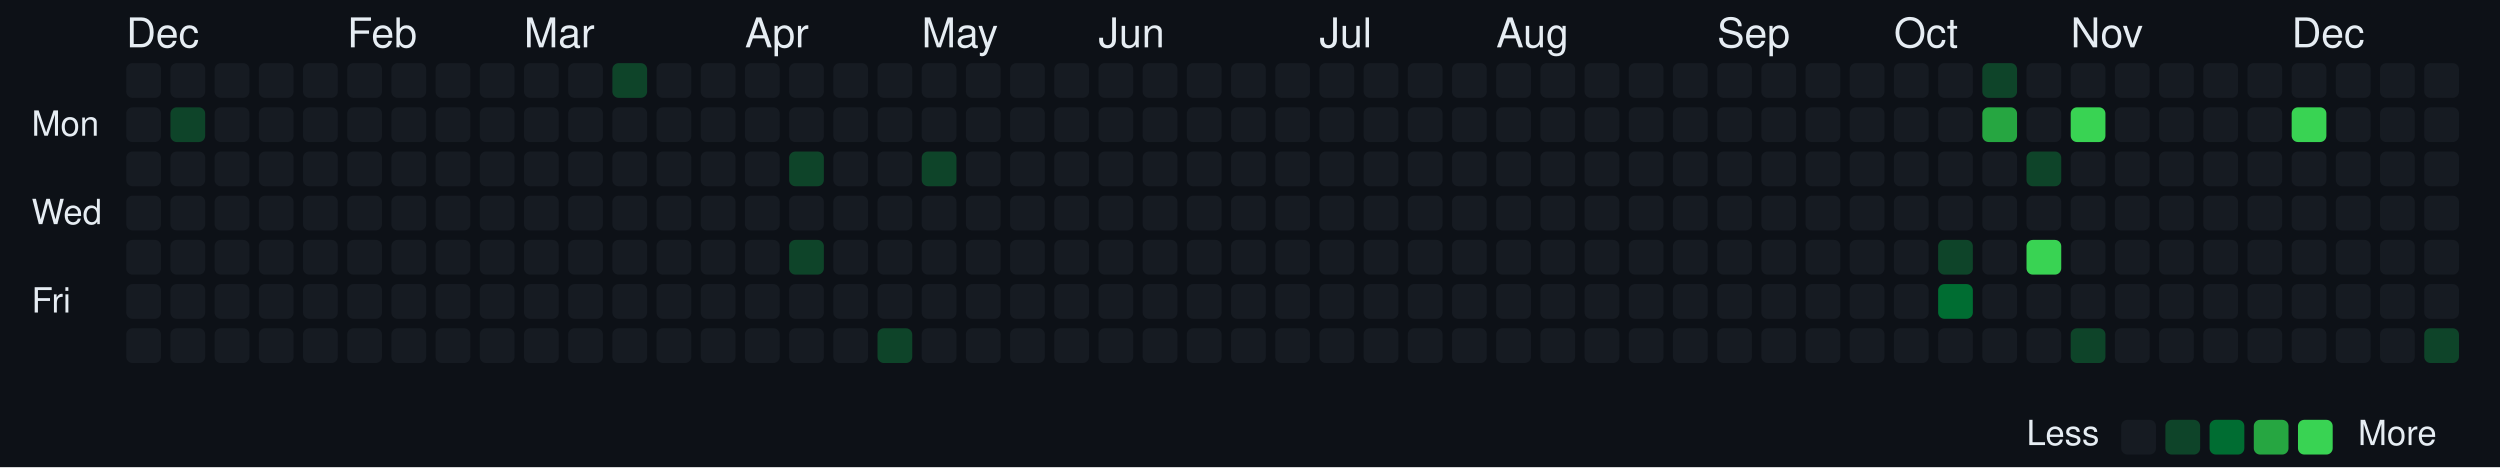
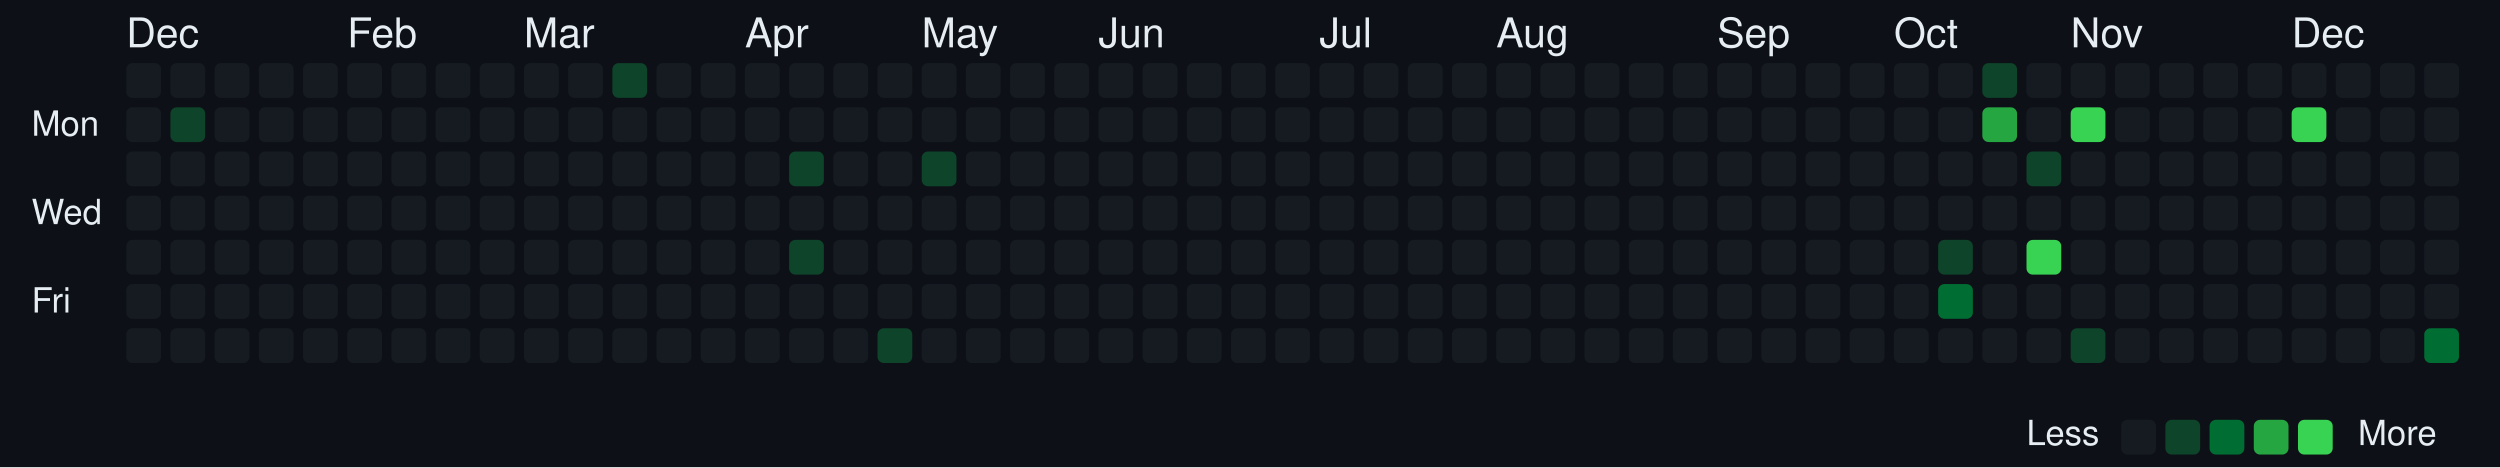
<svg xmlns="http://www.w3.org/2000/svg" width="792" height="148" viewBox="0 0 792 148">
  <rect width="792" height="148" fill="#0d1117" />
  <g transform="translate(40, 20)">
    <text x="-30" y="23" fill="#e6edf3" font-size="11" font-family="-apple-system, BlinkMacSystemFont, Segoe UI, Helvetica, Arial, sans-serif">Mon</text>
    <text x="-30" y="51" fill="#e6edf3" font-size="11" font-family="-apple-system, BlinkMacSystemFont, Segoe UI, Helvetica, Arial, sans-serif">Wed</text>
    <text x="-30" y="79" fill="#e6edf3" font-size="11" font-family="-apple-system, BlinkMacSystemFont, Segoe UI, Helvetica, Arial, sans-serif">Fri</text>
    <rect x="0" y="0" width="11" height="11" fill="#161b22" rx="2" ry="2" />
    <rect x="0" y="14" width="11" height="11" fill="#161b22" rx="2" ry="2" />
    <rect x="0" y="28" width="11" height="11" fill="#161b22" rx="2" ry="2" />
    <rect x="0" y="42" width="11" height="11" fill="#161b22" rx="2" ry="2" />
    <rect x="0" y="56" width="11" height="11" fill="#161b22" rx="2" ry="2" />
    <rect x="0" y="70" width="11" height="11" fill="#161b22" rx="2" ry="2" />
    <rect x="0" y="84" width="11" height="11" fill="#161b22" rx="2" ry="2" />
    <rect x="14" y="0" width="11" height="11" fill="#161b22" rx="2" ry="2" />
    <rect x="14" y="14" width="11" height="11" fill="#0e4429" rx="2" ry="2" />
    <rect x="14" y="28" width="11" height="11" fill="#161b22" rx="2" ry="2" />
    <rect x="14" y="42" width="11" height="11" fill="#161b22" rx="2" ry="2" />
    <rect x="14" y="56" width="11" height="11" fill="#161b22" rx="2" ry="2" />
    <rect x="14" y="70" width="11" height="11" fill="#161b22" rx="2" ry="2" />
    <rect x="14" y="84" width="11" height="11" fill="#161b22" rx="2" ry="2" />
    <rect x="28" y="0" width="11" height="11" fill="#161b22" rx="2" ry="2" />
    <rect x="28" y="14" width="11" height="11" fill="#161b22" rx="2" ry="2" />
    <rect x="28" y="28" width="11" height="11" fill="#161b22" rx="2" ry="2" />
    <rect x="28" y="42" width="11" height="11" fill="#161b22" rx="2" ry="2" />
    <rect x="28" y="56" width="11" height="11" fill="#161b22" rx="2" ry="2" />
    <rect x="28" y="70" width="11" height="11" fill="#161b22" rx="2" ry="2" />
    <rect x="28" y="84" width="11" height="11" fill="#161b22" rx="2" ry="2" />
    <rect x="42" y="0" width="11" height="11" fill="#161b22" rx="2" ry="2" />
    <rect x="42" y="14" width="11" height="11" fill="#161b22" rx="2" ry="2" />
    <rect x="42" y="28" width="11" height="11" fill="#161b22" rx="2" ry="2" />
    <rect x="42" y="42" width="11" height="11" fill="#161b22" rx="2" ry="2" />
    <rect x="42" y="56" width="11" height="11" fill="#161b22" rx="2" ry="2" />
    <rect x="42" y="70" width="11" height="11" fill="#161b22" rx="2" ry="2" />
    <rect x="42" y="84" width="11" height="11" fill="#161b22" rx="2" ry="2" />
    <rect x="56" y="0" width="11" height="11" fill="#161b22" rx="2" ry="2" />
    <rect x="56" y="14" width="11" height="11" fill="#161b22" rx="2" ry="2" />
    <rect x="56" y="28" width="11" height="11" fill="#161b22" rx="2" ry="2" />
    <rect x="56" y="42" width="11" height="11" fill="#161b22" rx="2" ry="2" />
    <rect x="56" y="56" width="11" height="11" fill="#161b22" rx="2" ry="2" />
    <rect x="56" y="70" width="11" height="11" fill="#161b22" rx="2" ry="2" />
    <rect x="56" y="84" width="11" height="11" fill="#161b22" rx="2" ry="2" />
    <rect x="70" y="0" width="11" height="11" fill="#161b22" rx="2" ry="2" />
    <rect x="70" y="14" width="11" height="11" fill="#161b22" rx="2" ry="2" />
    <rect x="70" y="28" width="11" height="11" fill="#161b22" rx="2" ry="2" />
    <rect x="70" y="42" width="11" height="11" fill="#161b22" rx="2" ry="2" />
    <rect x="70" y="56" width="11" height="11" fill="#161b22" rx="2" ry="2" />
    <rect x="70" y="70" width="11" height="11" fill="#161b22" rx="2" ry="2" />
    <rect x="70" y="84" width="11" height="11" fill="#161b22" rx="2" ry="2" />
    <rect x="84" y="0" width="11" height="11" fill="#161b22" rx="2" ry="2" />
    <rect x="84" y="14" width="11" height="11" fill="#161b22" rx="2" ry="2" />
    <rect x="84" y="28" width="11" height="11" fill="#161b22" rx="2" ry="2" />
    <rect x="84" y="42" width="11" height="11" fill="#161b22" rx="2" ry="2" />
    <rect x="84" y="56" width="11" height="11" fill="#161b22" rx="2" ry="2" />
    <rect x="84" y="70" width="11" height="11" fill="#161b22" rx="2" ry="2" />
    <rect x="84" y="84" width="11" height="11" fill="#161b22" rx="2" ry="2" />
    <rect x="98" y="0" width="11" height="11" fill="#161b22" rx="2" ry="2" />
    <rect x="98" y="14" width="11" height="11" fill="#161b22" rx="2" ry="2" />
    <rect x="98" y="28" width="11" height="11" fill="#161b22" rx="2" ry="2" />
    <rect x="98" y="42" width="11" height="11" fill="#161b22" rx="2" ry="2" />
    <rect x="98" y="56" width="11" height="11" fill="#161b22" rx="2" ry="2" />
    <rect x="98" y="70" width="11" height="11" fill="#161b22" rx="2" ry="2" />
    <rect x="98" y="84" width="11" height="11" fill="#161b22" rx="2" ry="2" />
    <rect x="112" y="0" width="11" height="11" fill="#161b22" rx="2" ry="2" />
    <rect x="112" y="14" width="11" height="11" fill="#161b22" rx="2" ry="2" />
    <rect x="112" y="28" width="11" height="11" fill="#161b22" rx="2" ry="2" />
    <rect x="112" y="42" width="11" height="11" fill="#161b22" rx="2" ry="2" />
    <rect x="112" y="56" width="11" height="11" fill="#161b22" rx="2" ry="2" />
    <rect x="112" y="70" width="11" height="11" fill="#161b22" rx="2" ry="2" />
    <rect x="112" y="84" width="11" height="11" fill="#161b22" rx="2" ry="2" />
    <rect x="126" y="0" width="11" height="11" fill="#161b22" rx="2" ry="2" />
    <rect x="126" y="14" width="11" height="11" fill="#161b22" rx="2" ry="2" />
    <rect x="126" y="28" width="11" height="11" fill="#161b22" rx="2" ry="2" />
    <rect x="126" y="42" width="11" height="11" fill="#161b22" rx="2" ry="2" />
    <rect x="126" y="56" width="11" height="11" fill="#161b22" rx="2" ry="2" />
    <rect x="126" y="70" width="11" height="11" fill="#161b22" rx="2" ry="2" />
    <rect x="126" y="84" width="11" height="11" fill="#161b22" rx="2" ry="2" />
    <rect x="140" y="0" width="11" height="11" fill="#161b22" rx="2" ry="2" />
    <rect x="140" y="14" width="11" height="11" fill="#161b22" rx="2" ry="2" />
    <rect x="140" y="28" width="11" height="11" fill="#161b22" rx="2" ry="2" />
    <rect x="140" y="42" width="11" height="11" fill="#161b22" rx="2" ry="2" />
    <rect x="140" y="56" width="11" height="11" fill="#161b22" rx="2" ry="2" />
    <rect x="140" y="70" width="11" height="11" fill="#161b22" rx="2" ry="2" />
    <rect x="140" y="84" width="11" height="11" fill="#161b22" rx="2" ry="2" />
    <rect x="154" y="0" width="11" height="11" fill="#0e4429" rx="2" ry="2" />
    <rect x="154" y="14" width="11" height="11" fill="#161b22" rx="2" ry="2" />
    <rect x="154" y="28" width="11" height="11" fill="#161b22" rx="2" ry="2" />
    <rect x="154" y="42" width="11" height="11" fill="#161b22" rx="2" ry="2" />
    <rect x="154" y="56" width="11" height="11" fill="#161b22" rx="2" ry="2" />
    <rect x="154" y="70" width="11" height="11" fill="#161b22" rx="2" ry="2" />
    <rect x="154" y="84" width="11" height="11" fill="#161b22" rx="2" ry="2" />
    <rect x="168" y="0" width="11" height="11" fill="#161b22" rx="2" ry="2" />
    <rect x="168" y="14" width="11" height="11" fill="#161b22" rx="2" ry="2" />
    <rect x="168" y="28" width="11" height="11" fill="#161b22" rx="2" ry="2" />
    <rect x="168" y="42" width="11" height="11" fill="#161b22" rx="2" ry="2" />
    <rect x="168" y="56" width="11" height="11" fill="#161b22" rx="2" ry="2" />
    <rect x="168" y="70" width="11" height="11" fill="#161b22" rx="2" ry="2" />
    <rect x="168" y="84" width="11" height="11" fill="#161b22" rx="2" ry="2" />
    <rect x="182" y="0" width="11" height="11" fill="#161b22" rx="2" ry="2" />
    <rect x="182" y="14" width="11" height="11" fill="#161b22" rx="2" ry="2" />
    <rect x="182" y="28" width="11" height="11" fill="#161b22" rx="2" ry="2" />
    <rect x="182" y="42" width="11" height="11" fill="#161b22" rx="2" ry="2" />
    <rect x="182" y="56" width="11" height="11" fill="#161b22" rx="2" ry="2" />
    <rect x="182" y="70" width="11" height="11" fill="#161b22" rx="2" ry="2" />
    <rect x="182" y="84" width="11" height="11" fill="#161b22" rx="2" ry="2" />
    <rect x="196" y="0" width="11" height="11" fill="#161b22" rx="2" ry="2" />
    <rect x="196" y="14" width="11" height="11" fill="#161b22" rx="2" ry="2" />
    <rect x="196" y="28" width="11" height="11" fill="#161b22" rx="2" ry="2" />
    <rect x="196" y="42" width="11" height="11" fill="#161b22" rx="2" ry="2" />
    <rect x="196" y="56" width="11" height="11" fill="#161b22" rx="2" ry="2" />
    <rect x="196" y="70" width="11" height="11" fill="#161b22" rx="2" ry="2" />
    <rect x="196" y="84" width="11" height="11" fill="#161b22" rx="2" ry="2" />
    <rect x="210" y="0" width="11" height="11" fill="#161b22" rx="2" ry="2" />
    <rect x="210" y="14" width="11" height="11" fill="#161b22" rx="2" ry="2" />
    <rect x="210" y="28" width="11" height="11" fill="#0e4429" rx="2" ry="2" />
    <rect x="210" y="42" width="11" height="11" fill="#161b22" rx="2" ry="2" />
    <rect x="210" y="56" width="11" height="11" fill="#0e4429" rx="2" ry="2" />
    <rect x="210" y="70" width="11" height="11" fill="#161b22" rx="2" ry="2" />
    <rect x="210" y="84" width="11" height="11" fill="#161b22" rx="2" ry="2" />
    <rect x="224" y="0" width="11" height="11" fill="#161b22" rx="2" ry="2" />
    <rect x="224" y="14" width="11" height="11" fill="#161b22" rx="2" ry="2" />
    <rect x="224" y="28" width="11" height="11" fill="#161b22" rx="2" ry="2" />
    <rect x="224" y="42" width="11" height="11" fill="#161b22" rx="2" ry="2" />
    <rect x="224" y="56" width="11" height="11" fill="#161b22" rx="2" ry="2" />
    <rect x="224" y="70" width="11" height="11" fill="#161b22" rx="2" ry="2" />
    <rect x="224" y="84" width="11" height="11" fill="#161b22" rx="2" ry="2" />
    <rect x="238" y="0" width="11" height="11" fill="#161b22" rx="2" ry="2" />
    <rect x="238" y="14" width="11" height="11" fill="#161b22" rx="2" ry="2" />
    <rect x="238" y="28" width="11" height="11" fill="#161b22" rx="2" ry="2" />
    <rect x="238" y="42" width="11" height="11" fill="#161b22" rx="2" ry="2" />
    <rect x="238" y="56" width="11" height="11" fill="#161b22" rx="2" ry="2" />
    <rect x="238" y="70" width="11" height="11" fill="#161b22" rx="2" ry="2" />
    <rect x="238" y="84" width="11" height="11" fill="#0e4429" rx="2" ry="2" />
    <rect x="252" y="0" width="11" height="11" fill="#161b22" rx="2" ry="2" />
    <rect x="252" y="14" width="11" height="11" fill="#161b22" rx="2" ry="2" />
    <rect x="252" y="28" width="11" height="11" fill="#0e4429" rx="2" ry="2" />
    <rect x="252" y="42" width="11" height="11" fill="#161b22" rx="2" ry="2" />
    <rect x="252" y="56" width="11" height="11" fill="#161b22" rx="2" ry="2" />
    <rect x="252" y="70" width="11" height="11" fill="#161b22" rx="2" ry="2" />
    <rect x="252" y="84" width="11" height="11" fill="#161b22" rx="2" ry="2" />
    <rect x="266" y="0" width="11" height="11" fill="#161b22" rx="2" ry="2" />
    <rect x="266" y="14" width="11" height="11" fill="#161b22" rx="2" ry="2" />
    <rect x="266" y="28" width="11" height="11" fill="#161b22" rx="2" ry="2" />
    <rect x="266" y="42" width="11" height="11" fill="#161b22" rx="2" ry="2" />
    <rect x="266" y="56" width="11" height="11" fill="#161b22" rx="2" ry="2" />
    <rect x="266" y="70" width="11" height="11" fill="#161b22" rx="2" ry="2" />
    <rect x="266" y="84" width="11" height="11" fill="#161b22" rx="2" ry="2" />
    <rect x="280" y="0" width="11" height="11" fill="#161b22" rx="2" ry="2" />
    <rect x="280" y="14" width="11" height="11" fill="#161b22" rx="2" ry="2" />
    <rect x="280" y="28" width="11" height="11" fill="#161b22" rx="2" ry="2" />
    <rect x="280" y="42" width="11" height="11" fill="#161b22" rx="2" ry="2" />
    <rect x="280" y="56" width="11" height="11" fill="#161b22" rx="2" ry="2" />
    <rect x="280" y="70" width="11" height="11" fill="#161b22" rx="2" ry="2" />
    <rect x="280" y="84" width="11" height="11" fill="#161b22" rx="2" ry="2" />
    <rect x="294" y="0" width="11" height="11" fill="#161b22" rx="2" ry="2" />
    <rect x="294" y="14" width="11" height="11" fill="#161b22" rx="2" ry="2" />
    <rect x="294" y="28" width="11" height="11" fill="#161b22" rx="2" ry="2" />
    <rect x="294" y="42" width="11" height="11" fill="#161b22" rx="2" ry="2" />
    <rect x="294" y="56" width="11" height="11" fill="#161b22" rx="2" ry="2" />
    <rect x="294" y="70" width="11" height="11" fill="#161b22" rx="2" ry="2" />
    <rect x="294" y="84" width="11" height="11" fill="#161b22" rx="2" ry="2" />
    <rect x="308" y="0" width="11" height="11" fill="#161b22" rx="2" ry="2" />
    <rect x="308" y="14" width="11" height="11" fill="#161b22" rx="2" ry="2" />
    <rect x="308" y="28" width="11" height="11" fill="#161b22" rx="2" ry="2" />
    <rect x="308" y="42" width="11" height="11" fill="#161b22" rx="2" ry="2" />
    <rect x="308" y="56" width="11" height="11" fill="#161b22" rx="2" ry="2" />
    <rect x="308" y="70" width="11" height="11" fill="#161b22" rx="2" ry="2" />
    <rect x="308" y="84" width="11" height="11" fill="#161b22" rx="2" ry="2" />
    <rect x="322" y="0" width="11" height="11" fill="#161b22" rx="2" ry="2" />
    <rect x="322" y="14" width="11" height="11" fill="#161b22" rx="2" ry="2" />
    <rect x="322" y="28" width="11" height="11" fill="#161b22" rx="2" ry="2" />
    <rect x="322" y="42" width="11" height="11" fill="#161b22" rx="2" ry="2" />
    <rect x="322" y="56" width="11" height="11" fill="#161b22" rx="2" ry="2" />
    <rect x="322" y="70" width="11" height="11" fill="#161b22" rx="2" ry="2" />
    <rect x="322" y="84" width="11" height="11" fill="#161b22" rx="2" ry="2" />
    <rect x="336" y="0" width="11" height="11" fill="#161b22" rx="2" ry="2" />
    <rect x="336" y="14" width="11" height="11" fill="#161b22" rx="2" ry="2" />
    <rect x="336" y="28" width="11" height="11" fill="#161b22" rx="2" ry="2" />
    <rect x="336" y="42" width="11" height="11" fill="#161b22" rx="2" ry="2" />
    <rect x="336" y="56" width="11" height="11" fill="#161b22" rx="2" ry="2" />
    <rect x="336" y="70" width="11" height="11" fill="#161b22" rx="2" ry="2" />
    <rect x="336" y="84" width="11" height="11" fill="#161b22" rx="2" ry="2" />
    <rect x="350" y="0" width="11" height="11" fill="#161b22" rx="2" ry="2" />
    <rect x="350" y="14" width="11" height="11" fill="#161b22" rx="2" ry="2" />
    <rect x="350" y="28" width="11" height="11" fill="#161b22" rx="2" ry="2" />
    <rect x="350" y="42" width="11" height="11" fill="#161b22" rx="2" ry="2" />
    <rect x="350" y="56" width="11" height="11" fill="#161b22" rx="2" ry="2" />
    <rect x="350" y="70" width="11" height="11" fill="#161b22" rx="2" ry="2" />
    <rect x="350" y="84" width="11" height="11" fill="#161b22" rx="2" ry="2" />
    <rect x="364" y="0" width="11" height="11" fill="#161b22" rx="2" ry="2" />
    <rect x="364" y="14" width="11" height="11" fill="#161b22" rx="2" ry="2" />
    <rect x="364" y="28" width="11" height="11" fill="#161b22" rx="2" ry="2" />
    <rect x="364" y="42" width="11" height="11" fill="#161b22" rx="2" ry="2" />
    <rect x="364" y="56" width="11" height="11" fill="#161b22" rx="2" ry="2" />
    <rect x="364" y="70" width="11" height="11" fill="#161b22" rx="2" ry="2" />
    <rect x="364" y="84" width="11" height="11" fill="#161b22" rx="2" ry="2" />
    <rect x="378" y="0" width="11" height="11" fill="#161b22" rx="2" ry="2" />
    <rect x="378" y="14" width="11" height="11" fill="#161b22" rx="2" ry="2" />
    <rect x="378" y="28" width="11" height="11" fill="#161b22" rx="2" ry="2" />
    <rect x="378" y="42" width="11" height="11" fill="#161b22" rx="2" ry="2" />
    <rect x="378" y="56" width="11" height="11" fill="#161b22" rx="2" ry="2" />
    <rect x="378" y="70" width="11" height="11" fill="#161b22" rx="2" ry="2" />
    <rect x="378" y="84" width="11" height="11" fill="#161b22" rx="2" ry="2" />
    <rect x="392" y="0" width="11" height="11" fill="#161b22" rx="2" ry="2" />
    <rect x="392" y="14" width="11" height="11" fill="#161b22" rx="2" ry="2" />
    <rect x="392" y="28" width="11" height="11" fill="#161b22" rx="2" ry="2" />
    <rect x="392" y="42" width="11" height="11" fill="#161b22" rx="2" ry="2" />
    <rect x="392" y="56" width="11" height="11" fill="#161b22" rx="2" ry="2" />
    <rect x="392" y="70" width="11" height="11" fill="#161b22" rx="2" ry="2" />
    <rect x="392" y="84" width="11" height="11" fill="#161b22" rx="2" ry="2" />
    <rect x="406" y="0" width="11" height="11" fill="#161b22" rx="2" ry="2" />
    <rect x="406" y="14" width="11" height="11" fill="#161b22" rx="2" ry="2" />
    <rect x="406" y="28" width="11" height="11" fill="#161b22" rx="2" ry="2" />
    <rect x="406" y="42" width="11" height="11" fill="#161b22" rx="2" ry="2" />
    <rect x="406" y="56" width="11" height="11" fill="#161b22" rx="2" ry="2" />
    <rect x="406" y="70" width="11" height="11" fill="#161b22" rx="2" ry="2" />
    <rect x="406" y="84" width="11" height="11" fill="#161b22" rx="2" ry="2" />
    <rect x="420" y="0" width="11" height="11" fill="#161b22" rx="2" ry="2" />
    <rect x="420" y="14" width="11" height="11" fill="#161b22" rx="2" ry="2" />
    <rect x="420" y="28" width="11" height="11" fill="#161b22" rx="2" ry="2" />
    <rect x="420" y="42" width="11" height="11" fill="#161b22" rx="2" ry="2" />
    <rect x="420" y="56" width="11" height="11" fill="#161b22" rx="2" ry="2" />
    <rect x="420" y="70" width="11" height="11" fill="#161b22" rx="2" ry="2" />
    <rect x="420" y="84" width="11" height="11" fill="#161b22" rx="2" ry="2" />
    <rect x="434" y="0" width="11" height="11" fill="#161b22" rx="2" ry="2" />
    <rect x="434" y="14" width="11" height="11" fill="#161b22" rx="2" ry="2" />
    <rect x="434" y="28" width="11" height="11" fill="#161b22" rx="2" ry="2" />
    <rect x="434" y="42" width="11" height="11" fill="#161b22" rx="2" ry="2" />
    <rect x="434" y="56" width="11" height="11" fill="#161b22" rx="2" ry="2" />
    <rect x="434" y="70" width="11" height="11" fill="#161b22" rx="2" ry="2" />
    <rect x="434" y="84" width="11" height="11" fill="#161b22" rx="2" ry="2" />
    <rect x="448" y="0" width="11" height="11" fill="#161b22" rx="2" ry="2" />
    <rect x="448" y="14" width="11" height="11" fill="#161b22" rx="2" ry="2" />
    <rect x="448" y="28" width="11" height="11" fill="#161b22" rx="2" ry="2" />
    <rect x="448" y="42" width="11" height="11" fill="#161b22" rx="2" ry="2" />
    <rect x="448" y="56" width="11" height="11" fill="#161b22" rx="2" ry="2" />
    <rect x="448" y="70" width="11" height="11" fill="#161b22" rx="2" ry="2" />
    <rect x="448" y="84" width="11" height="11" fill="#161b22" rx="2" ry="2" />
    <rect x="462" y="0" width="11" height="11" fill="#161b22" rx="2" ry="2" />
    <rect x="462" y="14" width="11" height="11" fill="#161b22" rx="2" ry="2" />
    <rect x="462" y="28" width="11" height="11" fill="#161b22" rx="2" ry="2" />
    <rect x="462" y="42" width="11" height="11" fill="#161b22" rx="2" ry="2" />
    <rect x="462" y="56" width="11" height="11" fill="#161b22" rx="2" ry="2" />
    <rect x="462" y="70" width="11" height="11" fill="#161b22" rx="2" ry="2" />
    <rect x="462" y="84" width="11" height="11" fill="#161b22" rx="2" ry="2" />
    <rect x="476" y="0" width="11" height="11" fill="#161b22" rx="2" ry="2" />
    <rect x="476" y="14" width="11" height="11" fill="#161b22" rx="2" ry="2" />
    <rect x="476" y="28" width="11" height="11" fill="#161b22" rx="2" ry="2" />
    <rect x="476" y="42" width="11" height="11" fill="#161b22" rx="2" ry="2" />
    <rect x="476" y="56" width="11" height="11" fill="#161b22" rx="2" ry="2" />
    <rect x="476" y="70" width="11" height="11" fill="#161b22" rx="2" ry="2" />
    <rect x="476" y="84" width="11" height="11" fill="#161b22" rx="2" ry="2" />
    <rect x="490" y="0" width="11" height="11" fill="#161b22" rx="2" ry="2" />
    <rect x="490" y="14" width="11" height="11" fill="#161b22" rx="2" ry="2" />
    <rect x="490" y="28" width="11" height="11" fill="#161b22" rx="2" ry="2" />
    <rect x="490" y="42" width="11" height="11" fill="#161b22" rx="2" ry="2" />
    <rect x="490" y="56" width="11" height="11" fill="#161b22" rx="2" ry="2" />
    <rect x="490" y="70" width="11" height="11" fill="#161b22" rx="2" ry="2" />
    <rect x="490" y="84" width="11" height="11" fill="#161b22" rx="2" ry="2" />
    <rect x="504" y="0" width="11" height="11" fill="#161b22" rx="2" ry="2" />
    <rect x="504" y="14" width="11" height="11" fill="#161b22" rx="2" ry="2" />
    <rect x="504" y="28" width="11" height="11" fill="#161b22" rx="2" ry="2" />
    <rect x="504" y="42" width="11" height="11" fill="#161b22" rx="2" ry="2" />
    <rect x="504" y="56" width="11" height="11" fill="#161b22" rx="2" ry="2" />
    <rect x="504" y="70" width="11" height="11" fill="#161b22" rx="2" ry="2" />
    <rect x="504" y="84" width="11" height="11" fill="#161b22" rx="2" ry="2" />
    <rect x="518" y="0" width="11" height="11" fill="#161b22" rx="2" ry="2" />
    <rect x="518" y="14" width="11" height="11" fill="#161b22" rx="2" ry="2" />
    <rect x="518" y="28" width="11" height="11" fill="#161b22" rx="2" ry="2" />
    <rect x="518" y="42" width="11" height="11" fill="#161b22" rx="2" ry="2" />
    <rect x="518" y="56" width="11" height="11" fill="#161b22" rx="2" ry="2" />
    <rect x="518" y="70" width="11" height="11" fill="#161b22" rx="2" ry="2" />
    <rect x="518" y="84" width="11" height="11" fill="#161b22" rx="2" ry="2" />
    <rect x="532" y="0" width="11" height="11" fill="#161b22" rx="2" ry="2" />
    <rect x="532" y="14" width="11" height="11" fill="#161b22" rx="2" ry="2" />
    <rect x="532" y="28" width="11" height="11" fill="#161b22" rx="2" ry="2" />
    <rect x="532" y="42" width="11" height="11" fill="#161b22" rx="2" ry="2" />
    <rect x="532" y="56" width="11" height="11" fill="#161b22" rx="2" ry="2" />
    <rect x="532" y="70" width="11" height="11" fill="#161b22" rx="2" ry="2" />
    <rect x="532" y="84" width="11" height="11" fill="#161b22" rx="2" ry="2" />
    <rect x="546" y="0" width="11" height="11" fill="#161b22" rx="2" ry="2" />
    <rect x="546" y="14" width="11" height="11" fill="#161b22" rx="2" ry="2" />
    <rect x="546" y="28" width="11" height="11" fill="#161b22" rx="2" ry="2" />
    <rect x="546" y="42" width="11" height="11" fill="#161b22" rx="2" ry="2" />
    <rect x="546" y="56" width="11" height="11" fill="#161b22" rx="2" ry="2" />
    <rect x="546" y="70" width="11" height="11" fill="#161b22" rx="2" ry="2" />
    <rect x="546" y="84" width="11" height="11" fill="#161b22" rx="2" ry="2" />
    <rect x="560" y="0" width="11" height="11" fill="#161b22" rx="2" ry="2" />
    <rect x="560" y="14" width="11" height="11" fill="#161b22" rx="2" ry="2" />
    <rect x="560" y="28" width="11" height="11" fill="#161b22" rx="2" ry="2" />
    <rect x="560" y="42" width="11" height="11" fill="#161b22" rx="2" ry="2" />
    <rect x="560" y="56" width="11" height="11" fill="#161b22" rx="2" ry="2" />
    <rect x="560" y="70" width="11" height="11" fill="#161b22" rx="2" ry="2" />
    <rect x="560" y="84" width="11" height="11" fill="#161b22" rx="2" ry="2" />
    <rect x="574" y="0" width="11" height="11" fill="#161b22" rx="2" ry="2" />
    <rect x="574" y="14" width="11" height="11" fill="#161b22" rx="2" ry="2" />
    <rect x="574" y="28" width="11" height="11" fill="#161b22" rx="2" ry="2" />
    <rect x="574" y="42" width="11" height="11" fill="#161b22" rx="2" ry="2" />
    <rect x="574" y="56" width="11" height="11" fill="#0e4429" rx="2" ry="2" />
    <rect x="574" y="70" width="11" height="11" fill="#006d32" rx="2" ry="2" />
    <rect x="574" y="84" width="11" height="11" fill="#161b22" rx="2" ry="2" />
    <rect x="588" y="0" width="11" height="11" fill="#0e4429" rx="2" ry="2" />
    <rect x="588" y="14" width="11" height="11" fill="#26a641" rx="2" ry="2" />
    <rect x="588" y="28" width="11" height="11" fill="#161b22" rx="2" ry="2" />
    <rect x="588" y="42" width="11" height="11" fill="#161b22" rx="2" ry="2" />
    <rect x="588" y="56" width="11" height="11" fill="#161b22" rx="2" ry="2" />
    <rect x="588" y="70" width="11" height="11" fill="#161b22" rx="2" ry="2" />
    <rect x="588" y="84" width="11" height="11" fill="#161b22" rx="2" ry="2" />
    <rect x="602" y="0" width="11" height="11" fill="#161b22" rx="2" ry="2" />
    <rect x="602" y="14" width="11" height="11" fill="#161b22" rx="2" ry="2" />
    <rect x="602" y="28" width="11" height="11" fill="#0e4429" rx="2" ry="2" />
    <rect x="602" y="42" width="11" height="11" fill="#161b22" rx="2" ry="2" />
    <rect x="602" y="56" width="11" height="11" fill="#39d353" rx="2" ry="2" />
    <rect x="602" y="70" width="11" height="11" fill="#161b22" rx="2" ry="2" />
    <rect x="602" y="84" width="11" height="11" fill="#161b22" rx="2" ry="2" />
    <rect x="616" y="0" width="11" height="11" fill="#161b22" rx="2" ry="2" />
    <rect x="616" y="14" width="11" height="11" fill="#39d353" rx="2" ry="2" />
    <rect x="616" y="28" width="11" height="11" fill="#161b22" rx="2" ry="2" />
    <rect x="616" y="42" width="11" height="11" fill="#161b22" rx="2" ry="2" />
    <rect x="616" y="56" width="11" height="11" fill="#161b22" rx="2" ry="2" />
    <rect x="616" y="70" width="11" height="11" fill="#161b22" rx="2" ry="2" />
    <rect x="616" y="84" width="11" height="11" fill="#0e4429" rx="2" ry="2" />
    <rect x="630" y="0" width="11" height="11" fill="#161b22" rx="2" ry="2" />
    <rect x="630" y="14" width="11" height="11" fill="#161b22" rx="2" ry="2" />
    <rect x="630" y="28" width="11" height="11" fill="#161b22" rx="2" ry="2" />
    <rect x="630" y="42" width="11" height="11" fill="#161b22" rx="2" ry="2" />
    <rect x="630" y="56" width="11" height="11" fill="#161b22" rx="2" ry="2" />
    <rect x="630" y="70" width="11" height="11" fill="#161b22" rx="2" ry="2" />
    <rect x="630" y="84" width="11" height="11" fill="#161b22" rx="2" ry="2" />
    <rect x="644" y="0" width="11" height="11" fill="#161b22" rx="2" ry="2" />
    <rect x="644" y="14" width="11" height="11" fill="#161b22" rx="2" ry="2" />
    <rect x="644" y="28" width="11" height="11" fill="#161b22" rx="2" ry="2" />
    <rect x="644" y="42" width="11" height="11" fill="#161b22" rx="2" ry="2" />
    <rect x="644" y="56" width="11" height="11" fill="#161b22" rx="2" ry="2" />
    <rect x="644" y="70" width="11" height="11" fill="#161b22" rx="2" ry="2" />
    <rect x="644" y="84" width="11" height="11" fill="#161b22" rx="2" ry="2" />
    <rect x="658" y="0" width="11" height="11" fill="#161b22" rx="2" ry="2" />
    <rect x="658" y="14" width="11" height="11" fill="#161b22" rx="2" ry="2" />
    <rect x="658" y="28" width="11" height="11" fill="#161b22" rx="2" ry="2" />
    <rect x="658" y="42" width="11" height="11" fill="#161b22" rx="2" ry="2" />
    <rect x="658" y="56" width="11" height="11" fill="#161b22" rx="2" ry="2" />
    <rect x="658" y="70" width="11" height="11" fill="#161b22" rx="2" ry="2" />
    <rect x="658" y="84" width="11" height="11" fill="#161b22" rx="2" ry="2" />
    <rect x="672" y="0" width="11" height="11" fill="#161b22" rx="2" ry="2" />
    <rect x="672" y="14" width="11" height="11" fill="#161b22" rx="2" ry="2" />
    <rect x="672" y="28" width="11" height="11" fill="#161b22" rx="2" ry="2" />
    <rect x="672" y="42" width="11" height="11" fill="#161b22" rx="2" ry="2" />
    <rect x="672" y="56" width="11" height="11" fill="#161b22" rx="2" ry="2" />
    <rect x="672" y="70" width="11" height="11" fill="#161b22" rx="2" ry="2" />
    <rect x="672" y="84" width="11" height="11" fill="#161b22" rx="2" ry="2" />
    <rect x="686" y="0" width="11" height="11" fill="#161b22" rx="2" ry="2" />
    <rect x="686" y="14" width="11" height="11" fill="#39d353" rx="2" ry="2" />
    <rect x="686" y="28" width="11" height="11" fill="#161b22" rx="2" ry="2" />
    <rect x="686" y="42" width="11" height="11" fill="#161b22" rx="2" ry="2" />
    <rect x="686" y="56" width="11" height="11" fill="#161b22" rx="2" ry="2" />
    <rect x="686" y="70" width="11" height="11" fill="#161b22" rx="2" ry="2" />
    <rect x="686" y="84" width="11" height="11" fill="#161b22" rx="2" ry="2" />
    <rect x="700" y="0" width="11" height="11" fill="#161b22" rx="2" ry="2" />
    <rect x="700" y="14" width="11" height="11" fill="#161b22" rx="2" ry="2" />
    <rect x="700" y="28" width="11" height="11" fill="#161b22" rx="2" ry="2" />
    <rect x="700" y="42" width="11" height="11" fill="#161b22" rx="2" ry="2" />
    <rect x="700" y="56" width="11" height="11" fill="#161b22" rx="2" ry="2" />
    <rect x="700" y="70" width="11" height="11" fill="#161b22" rx="2" ry="2" />
    <rect x="700" y="84" width="11" height="11" fill="#161b22" rx="2" ry="2" />
    <rect x="714" y="0" width="11" height="11" fill="#161b22" rx="2" ry="2" />
    <rect x="714" y="14" width="11" height="11" fill="#161b22" rx="2" ry="2" />
    <rect x="714" y="28" width="11" height="11" fill="#161b22" rx="2" ry="2" />
    <rect x="714" y="42" width="11" height="11" fill="#161b22" rx="2" ry="2" />
    <rect x="714" y="56" width="11" height="11" fill="#161b22" rx="2" ry="2" />
    <rect x="714" y="70" width="11" height="11" fill="#161b22" rx="2" ry="2" />
    <rect x="714" y="84" width="11" height="11" fill="#161b22" rx="2" ry="2" />
    <rect x="728" y="0" width="11" height="11" fill="#161b22" rx="2" ry="2" />
    <rect x="728" y="14" width="11" height="11" fill="#161b22" rx="2" ry="2" />
    <rect x="728" y="28" width="11" height="11" fill="#161b22" rx="2" ry="2" />
    <rect x="728" y="42" width="11" height="11" fill="#161b22" rx="2" ry="2" />
    <rect x="728" y="56" width="11" height="11" fill="#161b22" rx="2" ry="2" />
    <rect x="728" y="70" width="11" height="11" fill="#161b22" rx="2" ry="2" />
-     <rect x="728" y="84" width="11" height="11" fill="#0e4429" rx="2" ry="2" />
+     <rect x="728" y="84" width="11" height="11" fill="#006d32" rx="2" ry="2" />
    <text x="0" y="-5" fill="#e6edf3" font-size="13" font-family="-apple-system, BlinkMacSystemFont, Segoe UI, Helvetica, Arial, sans-serif">Dec</text>
    <text x="70" y="-5" fill="#e6edf3" font-size="13" font-family="-apple-system, BlinkMacSystemFont, Segoe UI, Helvetica, Arial, sans-serif">Feb</text>
    <text x="126" y="-5" fill="#e6edf3" font-size="13" font-family="-apple-system, BlinkMacSystemFont, Segoe UI, Helvetica, Arial, sans-serif">Mar</text>
    <text x="196" y="-5" fill="#e6edf3" font-size="13" font-family="-apple-system, BlinkMacSystemFont, Segoe UI, Helvetica, Arial, sans-serif">Apr</text>
    <text x="252" y="-5" fill="#e6edf3" font-size="13" font-family="-apple-system, BlinkMacSystemFont, Segoe UI, Helvetica, Arial, sans-serif">May</text>
    <text x="308" y="-5" fill="#e6edf3" font-size="13" font-family="-apple-system, BlinkMacSystemFont, Segoe UI, Helvetica, Arial, sans-serif">Jun</text>
    <text x="378" y="-5" fill="#e6edf3" font-size="13" font-family="-apple-system, BlinkMacSystemFont, Segoe UI, Helvetica, Arial, sans-serif">Jul</text>
    <text x="434" y="-5" fill="#e6edf3" font-size="13" font-family="-apple-system, BlinkMacSystemFont, Segoe UI, Helvetica, Arial, sans-serif">Aug</text>
    <text x="504" y="-5" fill="#e6edf3" font-size="13" font-family="-apple-system, BlinkMacSystemFont, Segoe UI, Helvetica, Arial, sans-serif">Sep</text>
    <text x="560" y="-5" fill="#e6edf3" font-size="13" font-family="-apple-system, BlinkMacSystemFont, Segoe UI, Helvetica, Arial, sans-serif">Oct</text>
    <text x="616" y="-5" fill="#e6edf3" font-size="13" font-family="-apple-system, BlinkMacSystemFont, Segoe UI, Helvetica, Arial, sans-serif">Nov</text>
    <text x="686" y="-5" fill="#e6edf3" font-size="13" font-family="-apple-system, BlinkMacSystemFont, Segoe UI, Helvetica, Arial, sans-serif">Dec</text>
  </g>
  <text x="642" y="141" fill="#e6edf3" font-size="11" font-family="-apple-system, BlinkMacSystemFont, Segoe UI, Helvetica, Arial, sans-serif">Less</text>
  <rect x="672" y="133" width="11" height="11" fill="#161b22" rx="2" ry="2" />
  <rect x="686" y="133" width="11" height="11" fill="#0e4429" rx="2" ry="2" />
  <rect x="700" y="133" width="11" height="11" fill="#006d32" rx="2" ry="2" />
  <rect x="714" y="133" width="11" height="11" fill="#26a641" rx="2" ry="2" />
  <rect x="728" y="133" width="11" height="11" fill="#39d353" rx="2" ry="2" />
  <text x="747" y="141" fill="#e6edf3" font-size="11" font-family="-apple-system, BlinkMacSystemFont, Segoe UI, Helvetica, Arial, sans-serif">More</text>
</svg>
